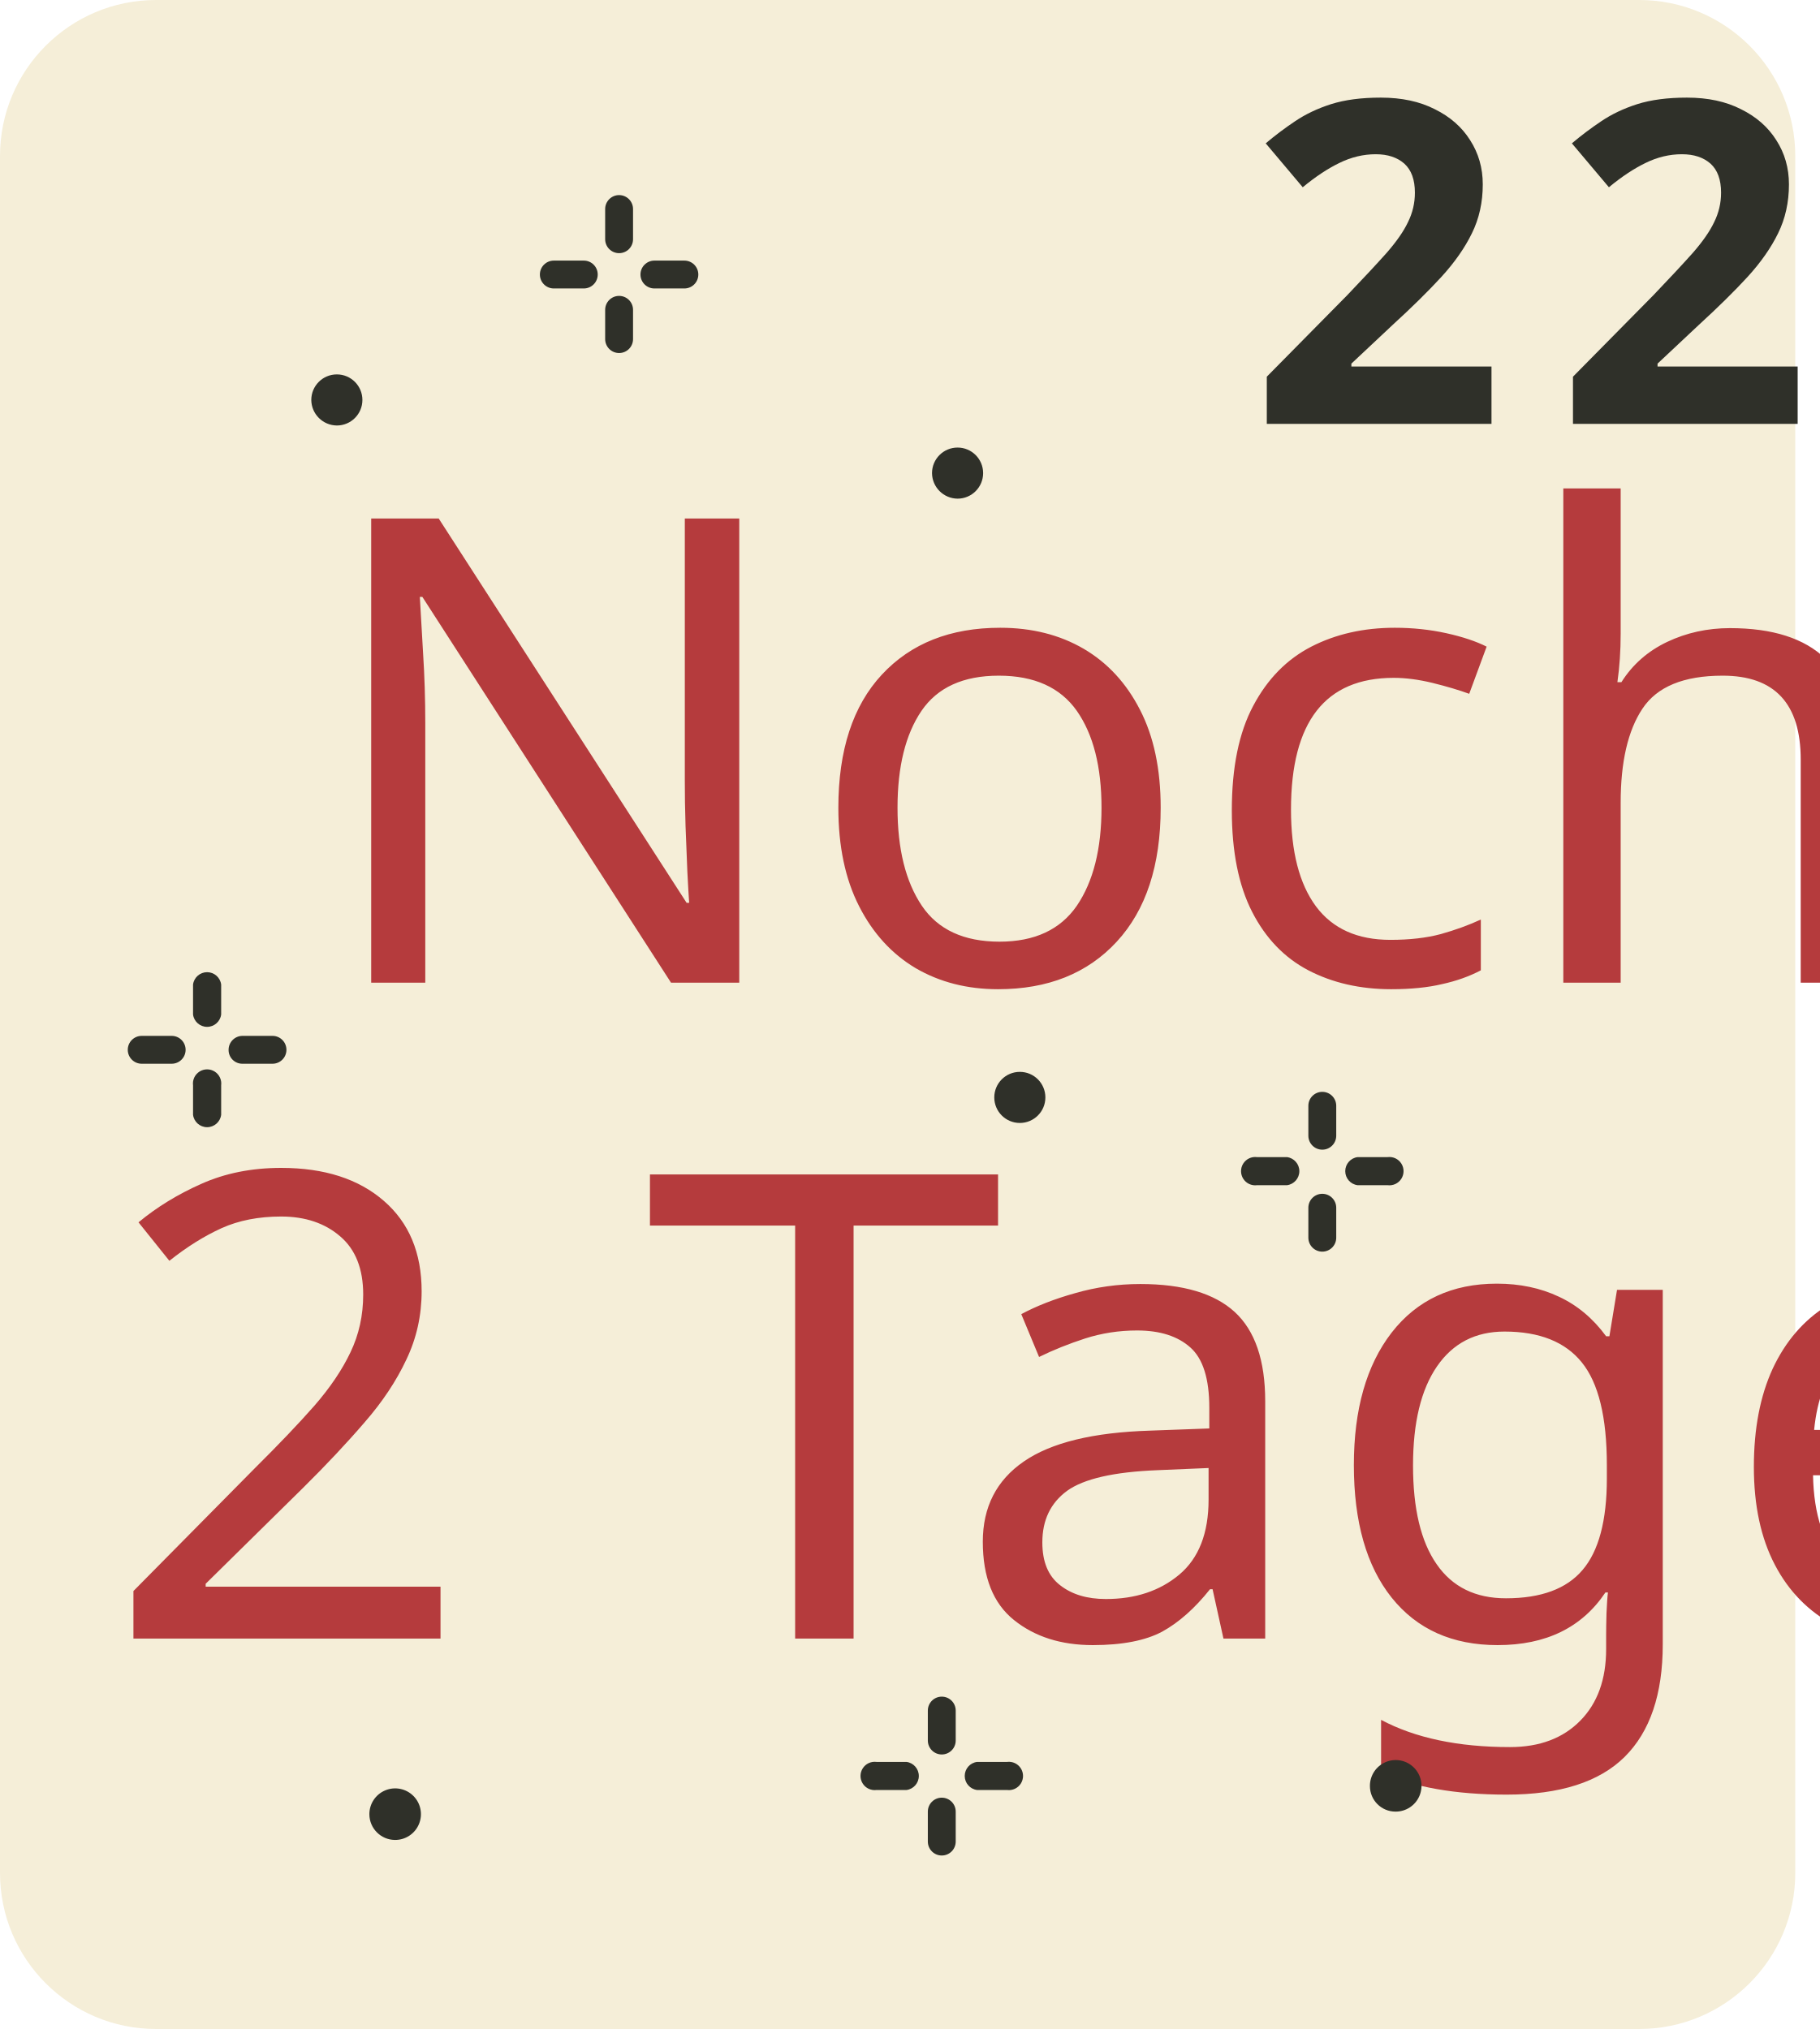
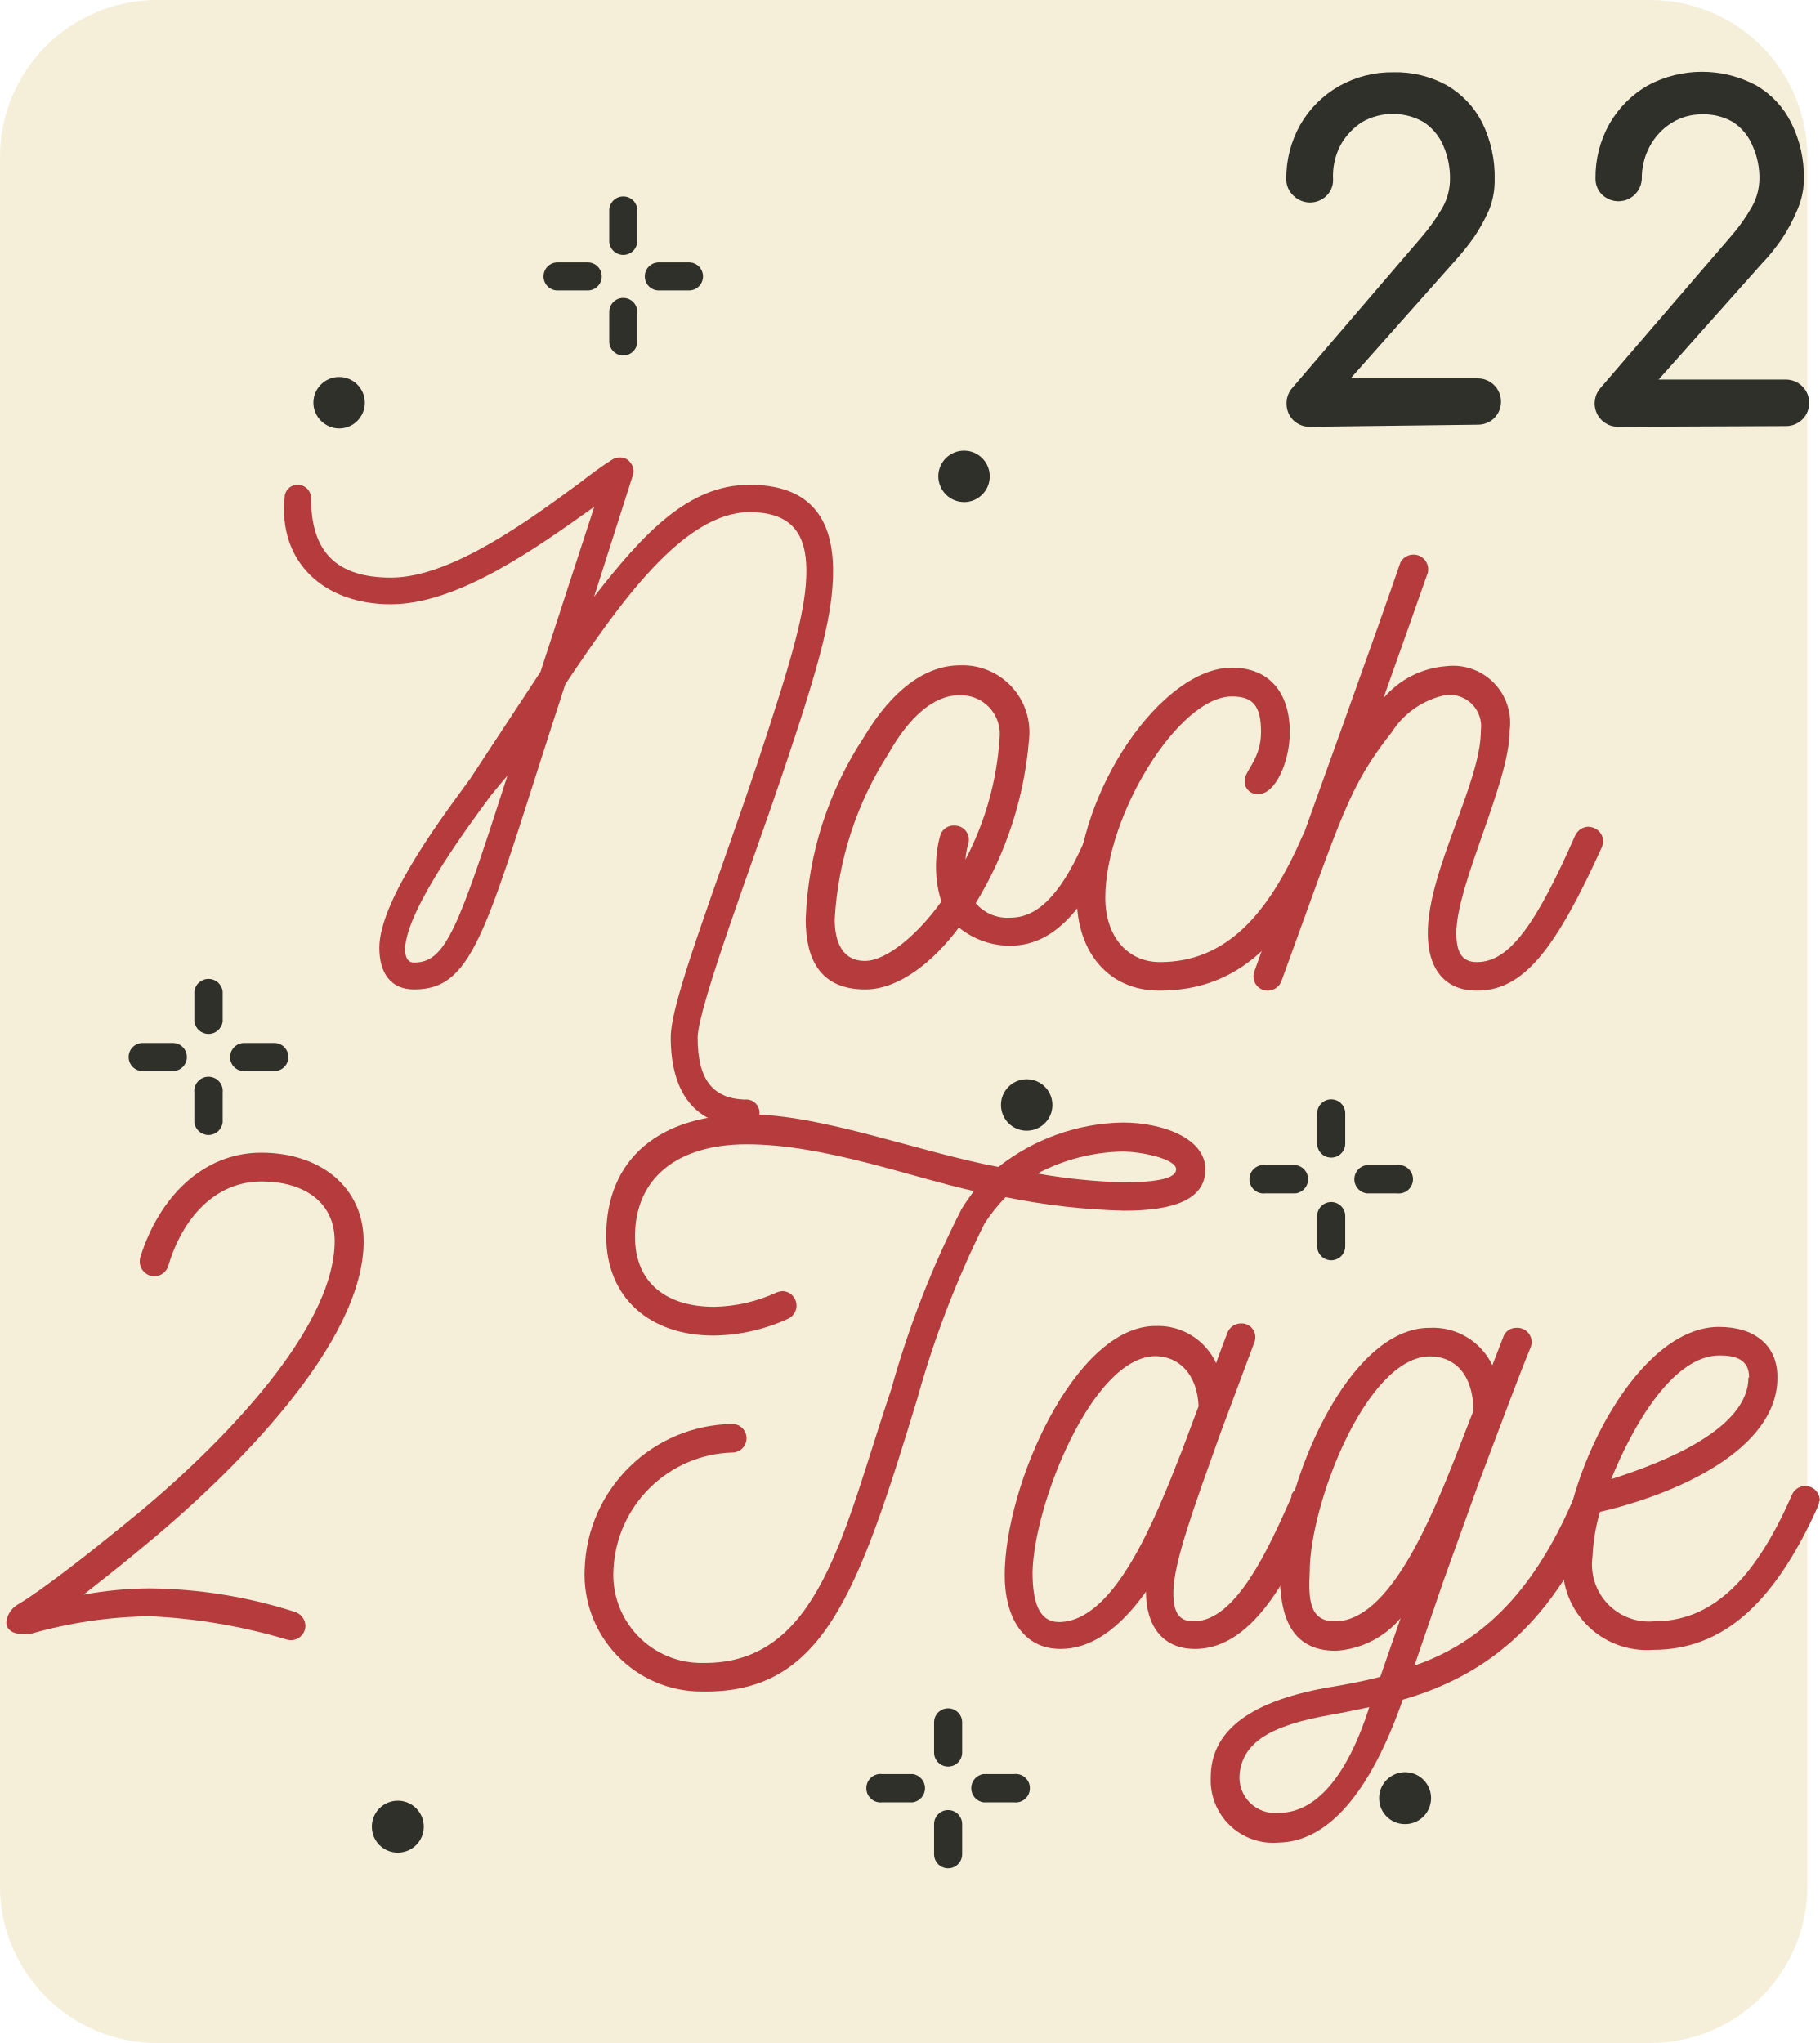
- <svg xmlns="http://www.w3.org/2000/svg" viewBox="0 0 78.34 87.36">
+ <svg xmlns="http://www.w3.org/2000/svg" viewBox="0 0 77.79 87.36">
  <defs>
-     <style>.cls-1{fill:#f5eed8;}.cls-2{font-size:28px;fill:#b53b3d;font-family:Nickainley-Normal, Nickainley;}.cls-3{font-size:19.41px;font-family:Comfortaa-Bold, Comfortaa;font-weight:700;}.cls-3,.cls-5{fill:#2f3029;}.cls-4{letter-spacing:0.09em;}.cls-5{fill-rule:evenodd;}</style>
+     <style>.cls-1{fill:#f5eed8;}.cls-2{fill:#b53b3d;}.cls-3,.cls-4{fill:#2f3029;}.cls-4{fill-rule:evenodd;}</style>
  </defs>
  <g id="Ebene_2" data-name="Ebene 2">
    <g id="OBJECTS">
      <rect class="cls-1" width="77.28" height="87.36" rx="6.72" />
-       <text class="cls-2" transform="translate(13.26 42.31)">Noch</text>
-       <text class="cls-2" transform="translate(4.4 70.55)">2 Tage</text>
-       <text class="cls-3" transform="translate(53.75 18.25)">
-         <tspan class="cls-4">2</tspan>
-         <tspan x="13.18" y="0">2</tspan>
-       </text>
-       <path class="cls-5" d="M41.22,21.47a1.1,1.1,0,1,0-1.1-1.1A1.11,1.11,0,0,0,41.22,21.47Z" />
-       <path class="cls-5" d="M8.31,42.39a.61.61,0,0,1,1.21,0v1.29a.61.61,0,0,1-1.21,0V42.39Zm3.42,2.21a.6.6,0,0,1,.6.6.6.6,0,0,1-.6.6H10.44a.59.59,0,0,1-.6-.6.6.6,0,0,1,.6-.6Zm-4.34,0a.6.6,0,0,1,.6.6.6.6,0,0,1-.6.6H6.1a.6.6,0,0,1-.6-.6.6.6,0,0,1,.6-.6Zm.92,2.13a.61.61,0,1,1,1.21,0V48a.61.61,0,0,1-1.21,0Z" />
-       <path class="cls-5" d="M56.32,47.61a.6.6,0,0,1,1.2,0V48.9a.6.6,0,1,1-1.2,0V47.61Zm3.41,2.21a.61.61,0,1,1,0,1.21H58.44a.61.61,0,0,1,0-1.21Zm-4.33,0a.61.61,0,0,1,0,1.21H54.11a.61.61,0,1,1,0-1.21ZM56.32,52a.6.6,0,0,1,1.2,0v1.29a.6.6,0,1,1-1.2,0Z" />
-       <path class="cls-5" d="M39.94,73.65a.6.6,0,0,1,1.2,0v1.29a.6.6,0,1,1-1.2,0V73.65Zm3.41,2.21a.61.61,0,1,1,0,1.21H42.06a.61.61,0,0,1,0-1.21Zm-4.33,0a.61.61,0,0,1,0,1.21H37.73a.61.61,0,1,1,0-1.21ZM39.94,78a.6.6,0,0,1,1.2,0v1.29a.6.6,0,0,1-1.2,0Z" />
-       <path class="cls-5" d="M26.05,9a.6.6,0,1,1,1.2,0v1.3a.6.6,0,0,1-1.2,0V9Zm3.41,2.22a.6.6,0,1,1,0,1.2H28.17a.6.6,0,1,1,0-1.2Zm-4.33,0a.6.6,0,1,1,0,1.2H23.84a.6.6,0,1,1,0-1.2Zm.92,2.12a.6.6,0,0,1,1.2,0V14.6a.6.6,0,1,1-1.2,0Z" />
-       <path class="cls-5" d="M14.5,18.32a1.1,1.1,0,1,0-1.1-1.1A1.11,1.11,0,0,0,14.5,18.32Z" />
-       <path class="cls-5" d="M43.9,48.35a1.1,1.1,0,1,0-1.1-1.1A1.1,1.1,0,0,0,43.9,48.35Z" />
-       <path class="cls-5" d="M60.07,78a1.11,1.11,0,1,0-1.1-1.1A1.1,1.1,0,0,0,60.07,78Z" />
-       <path class="cls-5" d="M17,79.22a1.11,1.11,0,1,0-1.1-1.1A1.11,1.11,0,0,0,17,79.22Z" />
+       <path class="cls-2" d="M12.72,20.73a.57.57,0,0,1,.58.58c0,2.31,1.11,3.39,3.42,3.39,2.6,0,6-2.54,8-4,.53-.41,1-.76,1.46-1.05a.59.59,0,0,1,.32-.09.53.53,0,0,1,.47.24.56.56,0,0,1,.09.52L25.4,25.52c2.13-2.74,4.05-4.79,6.65-4.79s3.57,1.46,3.57,3.68c0,1.84-.56,3.94-2.11,8.53C32.23,36.76,29.86,43,29.83,44.36c0,1.78.62,2.6,2,2.66a.57.57,0,1,1,0,1.13c-2.1,0-3.15-1.43-3.15-3.79,0-1.55,1.84-6.16,3.73-11.8C33.92,28,34.48,26,34.48,24.41s-.64-2.51-2.43-2.51c-2.83,0-5.57,3.91-7.88,7.36-3.36,10.28-3.8,13.05-6.46,13.05-1,0-1.49-.7-1.49-1.78,0-2.13,3-6,3.89-7.24l3-4.56,2.3-7.06c-2.42,1.72-5.81,4.17-8.7,4.17S11.9,24,12.17,21.29A.55.55,0,0,1,12.72,20.73ZM21,34c-.84,1.14-3.62,4.85-3.68,6.57,0,.38.12.59.38.59,1.35,0,1.87-1.38,4-8C21.54,33.35,21.39,33.52,21,34Z" />
+       <path class="cls-2" d="M43.18,40.44A3.46,3.46,0,0,1,41,39.66c-1.08,1.46-2.57,2.65-4,2.65-1.9,0-2.55-1.25-2.55-3a15.14,15.14,0,0,1,2.49-7.79c1.22-2.05,2.66-3.07,4.11-3.07A2.86,2.86,0,0,1,44,31.62a15.87,15.87,0,0,1-2.28,7,1.78,1.78,0,0,0,1.49.62c1.22,0,2.25-1.11,3.27-3.54A.6.6,0,0,1,47,35.3a.62.62,0,0,1,.59.85C46.3,39.1,44.93,40.44,43.18,40.44ZM41.4,36.09a3,3,0,0,0-.12.67,13,13,0,0,0,1.46-5.17A1.66,1.66,0,0,0,41,29.73c-1.11,0-2.17,1-3,2.48a14.6,14.6,0,0,0-2.31,7.1c0,1,.35,1.78,1.29,1.78s2.3-1.17,3.27-2.54a5,5,0,0,1-.06-2.78.6.6,0,0,1,.61-.47A.61.61,0,0,1,41.4,36.09Z" />
+       <path class="cls-2" d="M56.9,36a.71.71,0,0,1-.06.23c-1.78,4-3.88,6.13-7.27,6.13-2.13,0-3.53-1.6-3.53-4,0-4.55,3.65-9.81,6.63-9.81,1.66,0,2.48,1.14,2.48,2.75,0,1.31-.64,2.65-1.32,2.65a.54.54,0,0,1-.61-.58c0-.41.7-.91.7-2.07s-.38-1.52-1.25-1.52c-2.28,0-5.41,5.11-5.41,8.61,0,1.64.94,2.75,2.34,2.75,2.83,0,4.64-2.05,6.1-5.41a.68.68,0,0,1,.82-.32A.66.66,0,0,1,56.9,36Z" />
+       <path class="cls-2" d="M68.55,36a1,1,0,0,1-.06.23c-2,4.41-3.36,6.13-5.34,6.13-1.43,0-2.1-1-2.1-2.45,0-2.69,2.27-6.43,2.27-8.67a1.35,1.35,0,0,0-1.51-1.52,3.59,3.59,0,0,0-2.31,1.6c-1.84,2.34-2.1,3.48-4.7,10.61a.63.63,0,0,1-.79.4.61.61,0,0,1-.38-.78c2.77-7.71,5.28-14.67,6.25-17.5a.63.63,0,0,1,1.17.44c-.27.76-.91,2.6-1.9,5.37a3.89,3.89,0,0,1,2.66-1.37,2.44,2.44,0,0,1,2.74,2.75c0,2.22-2.28,6.57-2.28,8.67,0,.85.27,1.23.88,1.23,1.4,0,2.54-1.64,4.2-5.41a.65.65,0,0,1,.56-.38.82.82,0,0,1,.26.06A.63.63,0,0,1,68.55,36Z" />
+       <path class="cls-2" d="M5.87,66.35c-.84.7-1.63,1.31-2.3,1.84a16,16,0,0,1,2.83-.27,21,21,0,0,1,6.19,1,.65.65,0,0,1,.47.58.62.62,0,0,1-.79.61,24.36,24.36,0,0,0-5.87-1,19.48,19.48,0,0,0-5.11.76,1.42,1.42,0,0,1-.35,0c-.41,0-.67-.2-.67-.5a1,1,0,0,1,.49-.76C1.81,68,4,66.26,5.08,65.38c4-3.18,9.23-8.41,9.23-12.32,0-1.67-1.34-2.54-3.12-2.54-2,0-3.39,1.57-4,3.62a.62.62,0,0,1-.76.41A.64.64,0,0,1,6,53.76c.79-2.54,2.66-4.47,5.17-4.47s4.38,1.46,4.38,3.8C15.54,57.41,10.11,62.9,5.87,66.35Z" />
+       <path class="cls-2" d="M48.07,51.77A28.86,28.86,0,0,1,43,51.19a7.11,7.11,0,0,0-.91,1.14,41.85,41.85,0,0,0-2.86,7.45C36.65,68.27,35.16,72.42,30,72.33a5,5,0,0,1-5-5.25,6.41,6.41,0,0,1,6.31-6.19.61.61,0,0,1,0,1.22,5.25,5.25,0,0,0-5.08,5,3.77,3.77,0,0,0,3.82,4c5,.06,6-5.61,8.06-11.71a41.26,41.26,0,0,1,3-7.69c.15-.26.35-.52.53-.78-2.57-.56-6.4-2-9.7-2-3,0-4.79,1.46-4.79,3.95,0,2,1.37,3,3.39,3a6.65,6.65,0,0,0,2.66-.61.78.78,0,0,1,.29-.06.62.62,0,0,1,.23,1.17,7.85,7.85,0,0,1-3.21.73c-2.72,0-4.59-1.61-4.59-4.26,0-3.28,2.25-5.2,6.08-5.2,3.12,0,7.36,1.63,10.69,2.25A8.83,8.83,0,0,1,48,48c1.7,0,3.54.67,3.54,2S50.11,51.77,48.07,51.77ZM50.29,50c0-.44-1.46-.76-2.31-.76a8.15,8.15,0,0,0-3.62.94,25,25,0,0,0,3.71.38C49.44,50.55,50.29,50.4,50.29,50Z" />
+       <path class="cls-2" d="M56.48,64.16a.88.88,0,0,1-.06.26l0,.09c-1.11,2.45-2.69,6-5.32,6-1.4,0-2.1-1-2.1-2.45-1.17,1.64-2.39,2.45-3.65,2.45-1.63,0-2.39-1.4-2.39-3.15,0-3.83,3-10.66,6.45-10.66A2.74,2.74,0,0,1,52,58.29c.17-.5.35-.94.49-1.32a.63.63,0,0,1,.59-.38.59.59,0,0,1,.55.82l-1.46,3.91c-1.05,2.95-2,5.49-2,6.78,0,.88.26,1.23.87,1.23,1.82,0,3.22-3.16,4.18-5.32l0-.09a.64.64,0,0,1,.56-.38.88.88,0,0,1,.26.06A.64.64,0,0,1,56.48,64.16ZM50.55,62l.7-1.87c-.06-1.35-.82-2.14-1.87-2.14-2.69.06-5.17,6.34-5.23,9.23,0,1.29.27,2.14,1.14,2.14C47.66,69.33,49.38,65,50.55,62Z" />
+       <path class="cls-2" d="M68.54,64.19a.88.88,0,0,1-.06.26c-1.81,4.26-4.24,7-8.5,8.23-1.4,4-3.21,6.08-5.32,6.11A2.67,2.67,0,0,1,51.77,76c0-1.84,1.43-3.19,4.94-3.83.73-.12,1.52-.26,2.31-.47l.87-2.51a3.94,3.94,0,0,1-2.77,1.4c-1.93,0-2.4-1.49-2.4-3.36.15-3.85,2.92-10.45,6.4-10.45a2.81,2.81,0,0,1,2.69,1.6l.46-1.19a.58.58,0,0,1,.56-.41.61.61,0,0,1,.61.85c-.47,1.13-1.25,3.24-2.19,5.72L61.7,67.66l-1.22,3.56c3.36-1.14,5.4-3.82,6.86-7.27a.64.64,0,0,1,.55-.38.88.88,0,0,1,.27.06A.64.64,0,0,1,68.54,64.19ZM58.55,73c-.56.11-1.08.23-1.61.32-2.68.46-3.82,1.22-3.94,2.57a1.52,1.52,0,0,0,1.66,1.63C56.24,77.53,57.59,76,58.55,73Zm3.8-11L63,60.33C63,58.78,62.2,58,61.15,58,58.43,58,56,64.33,56,67.22c-.06,1.2,0,2.11,1.08,2.11C59.4,69.33,61.18,65,62.35,62Z" />
+       <path class="cls-2" d="M77.79,64.19a.71.71,0,0,1-.06.23c-1.89,4.21-4.11,6.13-7.06,6.13a3.6,3.6,0,0,1-3.83-4c.18-3.74,3.21-9.81,6.66-9.81C75,56.74,76,57.5,76,58.9c0,3.1-4.35,5-7.59,5.75a8.33,8.33,0,0,0-.32,1.93,2.44,2.44,0,0,0,2.63,2.75c2.39,0,4.26-1.64,5.9-5.41a.62.62,0,0,1,1.19.27Zm-3-5.29c0-.79-.62-.94-1.26-.94-2,0-3.71,3-4.64,5.29C71.28,62.49,74.76,61.06,74.76,58.9Z" />
+       <path class="cls-3" d="M56,18.25a1,1,0,0,1-.71-.29,1,1,0,0,1-.28-.7,1,1,0,0,1,.27-.7l5.52-6.44a8,8,0,0,0,.9-1.28A2.51,2.51,0,0,0,62,7.69a3.47,3.47,0,0,0-.29-1.47,2.28,2.28,0,0,0-.84-1,2.65,2.65,0,0,0-2.63,0,2.82,2.82,0,0,0-.93,1A2.86,2.86,0,0,0,57,7.69a.93.93,0,0,1-.28.68,1,1,0,0,1-.71.29,1,1,0,0,1-.7-.29A.94.94,0,0,1,55,7.69a4.65,4.65,0,0,1,.6-2.36,4.45,4.45,0,0,1,1.64-1.64,4.63,4.63,0,0,1,2.34-.6,4.52,4.52,0,0,1,2.29.56,3.89,3.89,0,0,1,1.51,1.6,5.29,5.29,0,0,1,.53,2.44A3.34,3.34,0,0,1,63.66,9,7.28,7.28,0,0,1,63,10.18a11.38,11.38,0,0,1-.81,1l-4.44,5h5.43a1,1,0,0,1,.72.3,1,1,0,0,1,0,1.39,1,1,0,0,1-.72.29Z" />
+       <path class="cls-3" d="M69.18,18.25a1,1,0,0,1-.72-1.69L74,10.12a7.49,7.49,0,0,0,.91-1.28,2.51,2.51,0,0,0,.32-1.15,3.32,3.32,0,0,0-.3-1.47,2.2,2.2,0,0,0-.83-1,2.46,2.46,0,0,0-1.3-.33,2.42,2.42,0,0,0-1.33.37,2.65,2.65,0,0,0-.93,1,2.86,2.86,0,0,0-.34,1.39,1,1,0,0,1-1.69.68.94.94,0,0,1-.29-.68,4.65,4.65,0,0,1,.6-2.36,4.45,4.45,0,0,1,1.64-1.64,4.91,4.91,0,0,1,4.63,0,3.8,3.8,0,0,1,1.5,1.6,5.17,5.17,0,0,1,.54,2.44A3.34,3.34,0,0,1,76.84,9a7.28,7.28,0,0,1-.66,1.23c-.27.38-.54.73-.81,1l-4.45,5h5.44a1,1,0,0,1,1,1,1,1,0,0,1-.29.7,1,1,0,0,1-.72.29Z" />
+       <path class="cls-4" d="M41.22,21.47a1.1,1.1,0,1,0-1.1-1.1A1.11,1.11,0,0,0,41.22,21.47Z" />
+       <path class="cls-4" d="M8.31,42.39a.61.61,0,0,1,1.21,0v1.29a.61.61,0,0,1-1.21,0V42.39Zm3.42,2.21a.6.6,0,0,1,.6.6.6.6,0,0,1-.6.6H10.44a.59.59,0,0,1-.6-.6.6.6,0,0,1,.6-.6Zm-4.34,0a.6.6,0,0,1,.6.6.6.6,0,0,1-.6.6H6.1a.6.6,0,0,1-.6-.6.6.6,0,0,1,.6-.6Zm.92,2.13a.61.61,0,1,1,1.21,0V48a.61.61,0,0,1-1.21,0Z" />
+       <path class="cls-4" d="M56.32,47.61a.6.6,0,0,1,1.2,0V48.9a.6.6,0,1,1-1.2,0V47.61Zm3.41,2.21a.61.61,0,1,1,0,1.21H58.44a.61.61,0,0,1,0-1.21Zm-4.33,0a.61.61,0,0,1,0,1.21H54.11a.61.61,0,1,1,0-1.21ZM56.32,52a.6.6,0,0,1,1.2,0v1.29a.6.6,0,1,1-1.2,0Z" />
+       <path class="cls-4" d="M39.94,73.65a.6.6,0,0,1,1.2,0v1.29a.6.6,0,1,1-1.2,0V73.65Zm3.41,2.21a.61.61,0,1,1,0,1.21H42.06a.61.61,0,0,1,0-1.21Zm-4.33,0a.61.61,0,0,1,0,1.21H37.73a.61.61,0,1,1,0-1.21ZM39.94,78a.6.6,0,0,1,1.2,0v1.29a.6.6,0,0,1-1.2,0Z" />
+       <path class="cls-4" d="M26.05,9a.6.6,0,1,1,1.2,0v1.3a.6.6,0,0,1-1.2,0V9Zm3.41,2.22a.6.6,0,1,1,0,1.2H28.17a.6.6,0,1,1,0-1.2Zm-4.33,0a.6.6,0,1,1,0,1.2H23.84a.6.6,0,1,1,0-1.2Zm.92,2.12a.6.6,0,0,1,1.2,0V14.6a.6.6,0,1,1-1.2,0Z" />
+       <path class="cls-4" d="M14.5,18.32a1.1,1.1,0,1,0-1.1-1.1A1.11,1.11,0,0,0,14.5,18.32Z" />
+       <path class="cls-4" d="M43.9,48.35a1.1,1.1,0,1,0-1.1-1.1A1.1,1.1,0,0,0,43.9,48.35Z" />
+       <path class="cls-4" d="M60.07,78a1.11,1.11,0,1,0-1.1-1.1A1.1,1.1,0,0,0,60.07,78Z" />
+       <path class="cls-4" d="M17,79.22a1.11,1.11,0,1,0-1.1-1.1A1.11,1.11,0,0,0,17,79.22Z" />
    </g>
  </g>
</svg>
